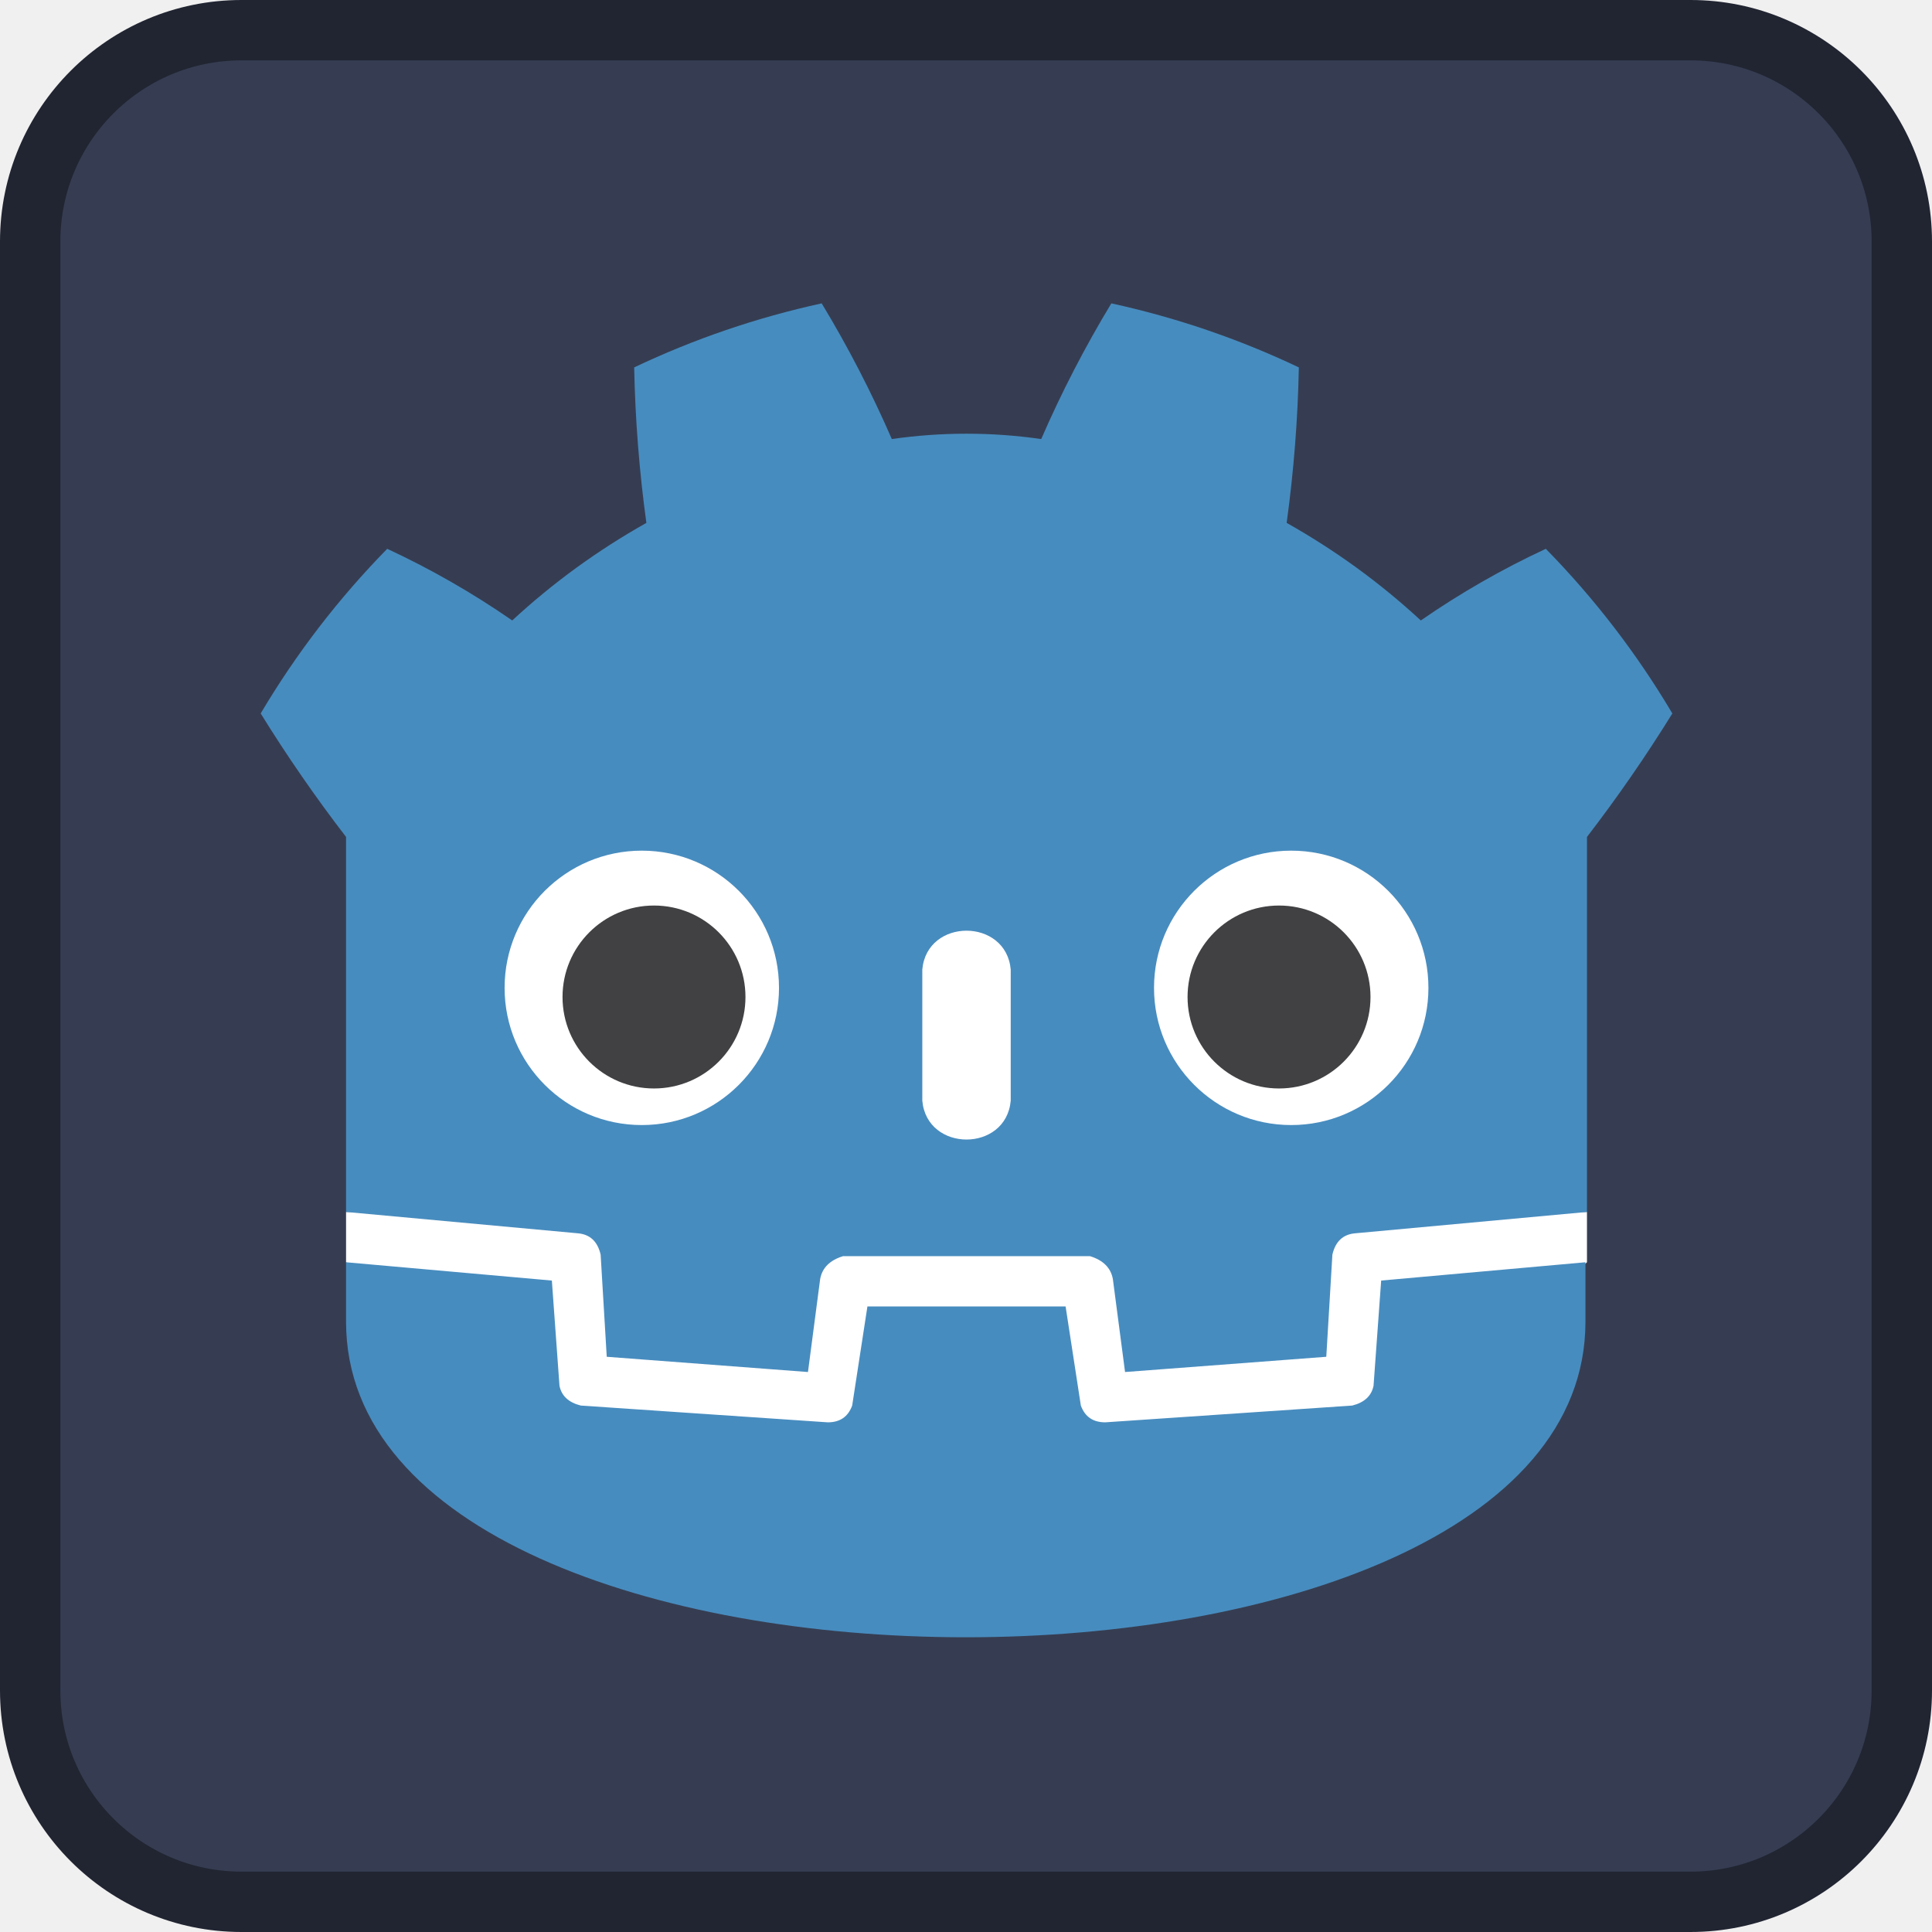
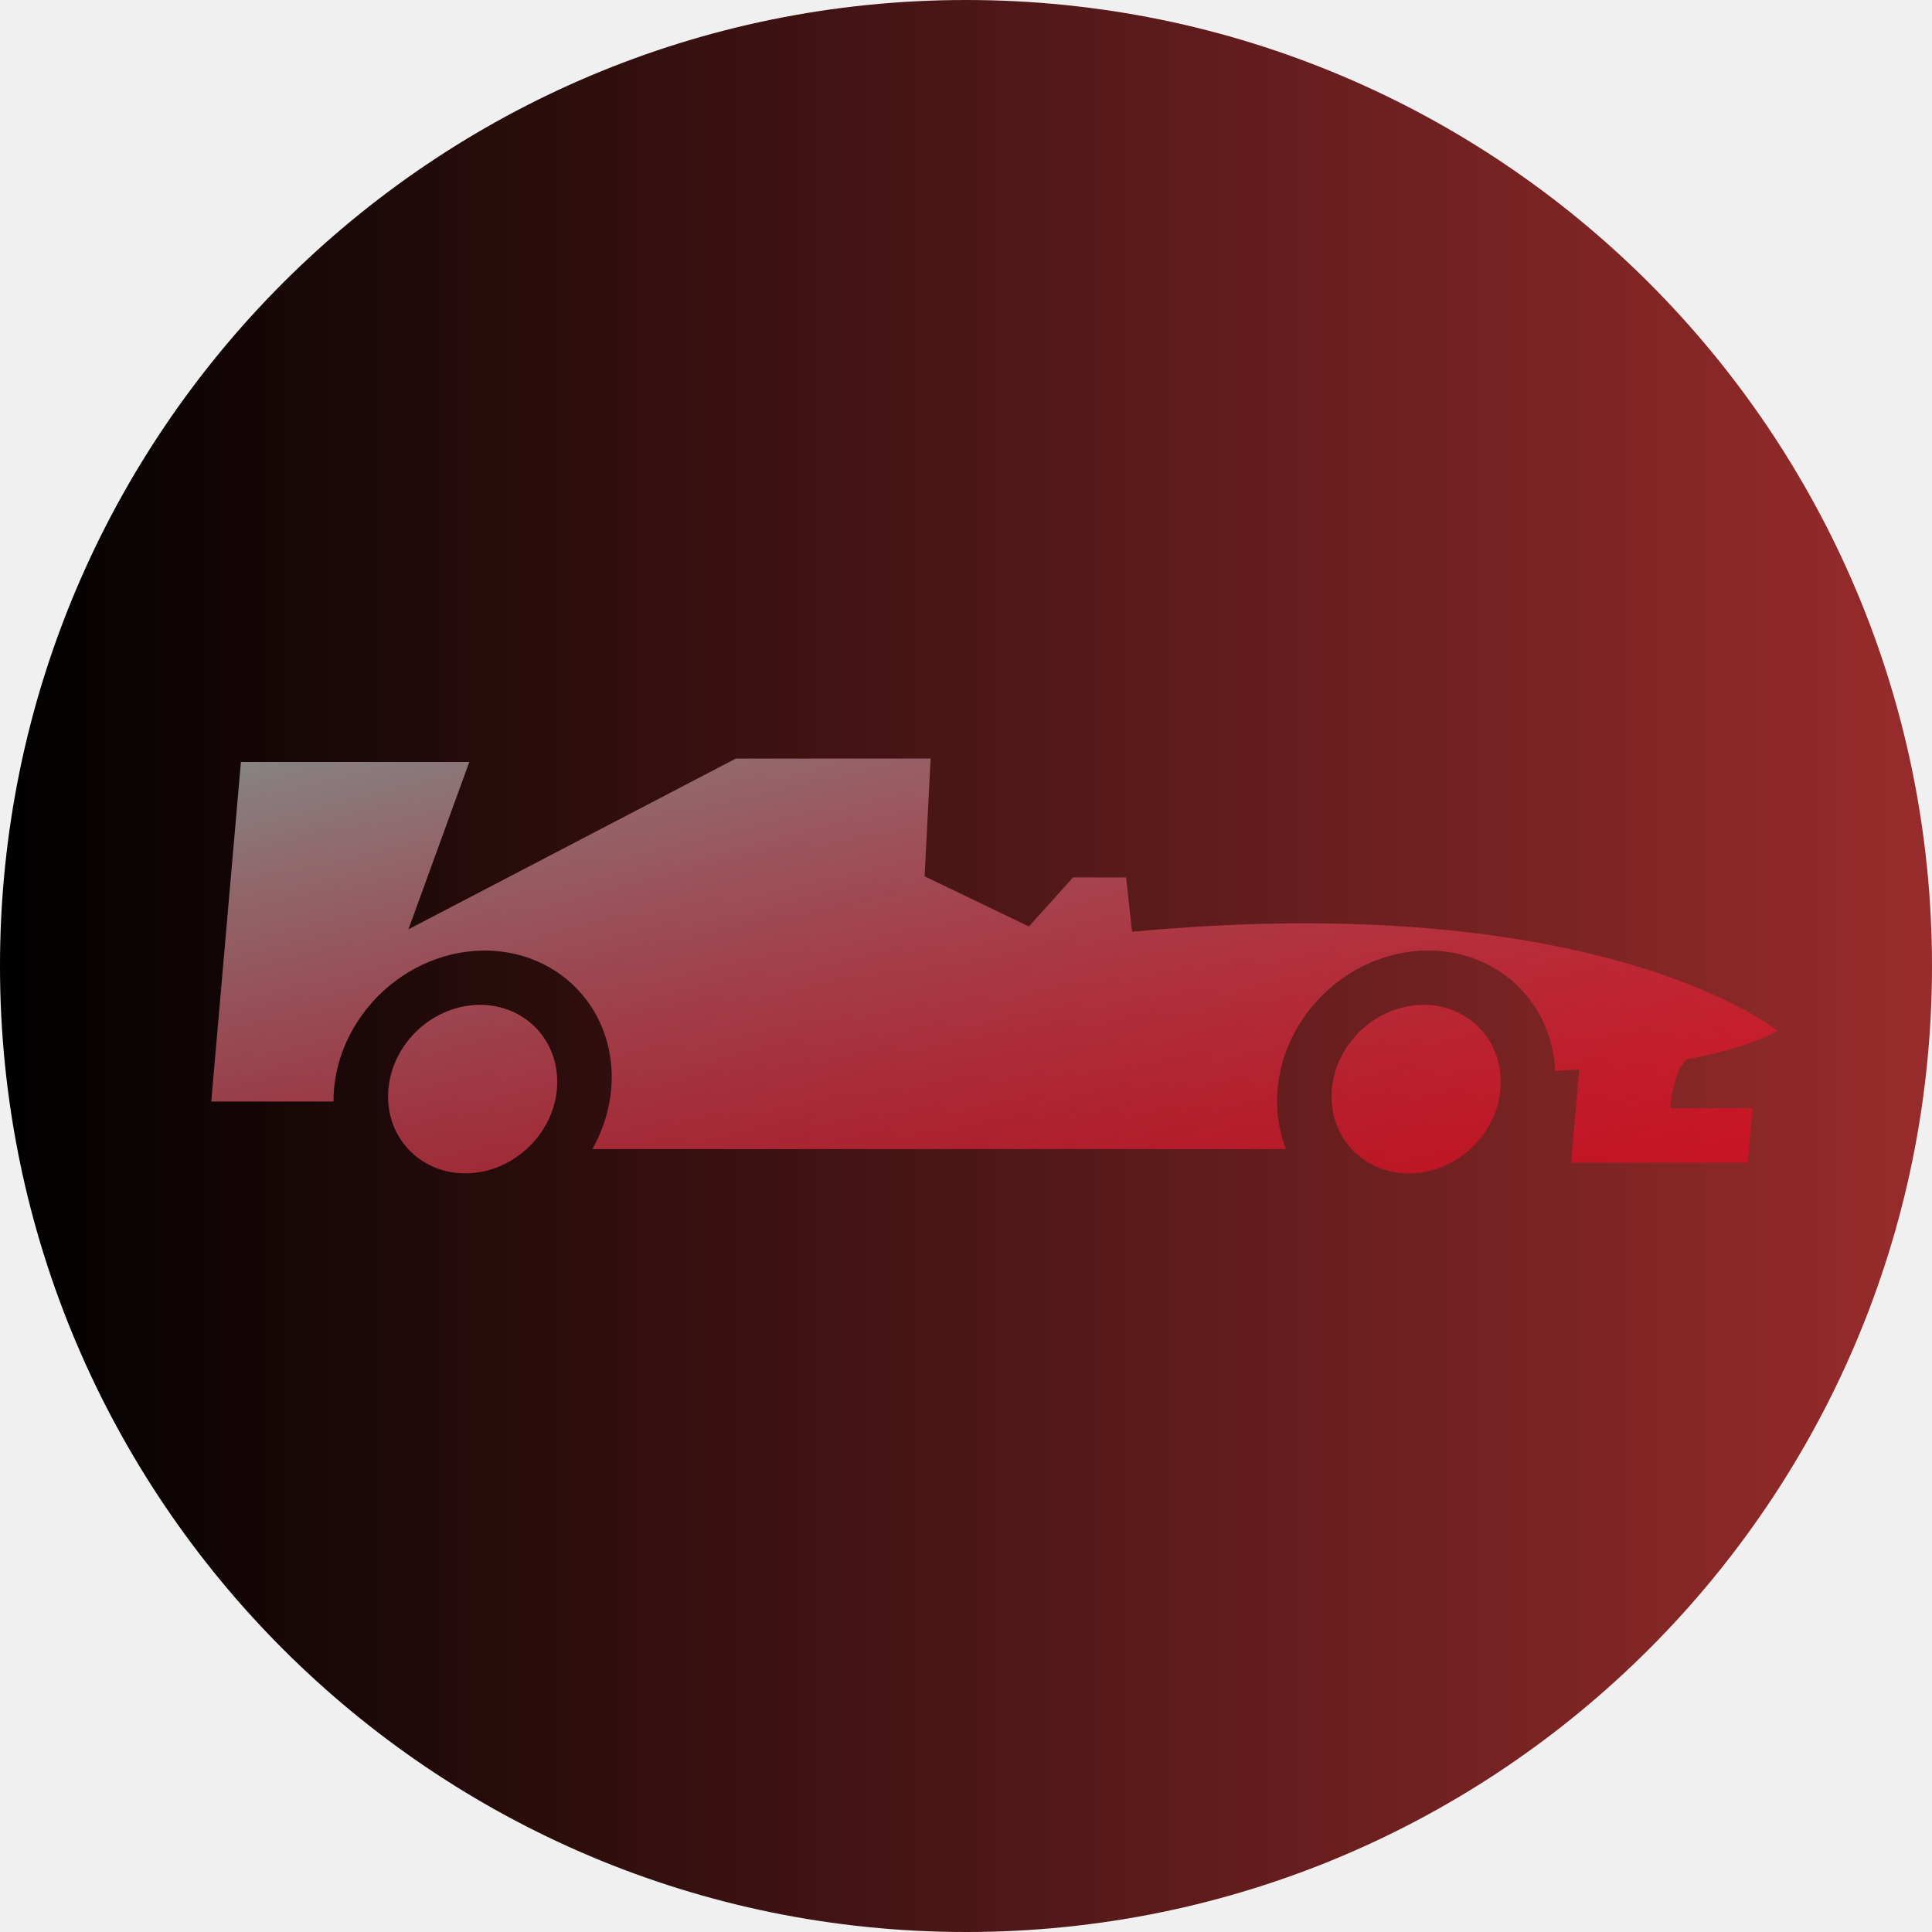
- <svg xmlns="http://www.w3.org/2000/svg" height="128" width="128">
-   <rect x="2" y="2" width="124" height="124" rx="14" fill="#363d52" stroke="#212532" stroke-width="4" />
-   <g transform="scale(.101) translate(122 122)">
-     <g fill="#fff">
-       <path d="M105 673v33q407 354 814 0v-33z" />
-       <path fill="#478cbf" d="m105 673 152 14q12 1 15 14l4 67 132 10 8-61q2-11 15-15h162q13 4 15 15l8 61 132-10 4-67q3-13 15-14l152-14V427q30-39 56-81-35-59-83-108-43 20-82 47-40-37-88-64 7-51 8-102-59-28-123-42-26 43-46 89-49-7-98 0-20-46-46-89-64 14-123 42 1 51 8 102-48 27-88 64-39-27-82-47-48 49-83 108 26 42 56 81zm0 33v39c0 276 813 276 813 0v-39l-134 12-5 69q-2 10-14 13l-162 11q-12 0-16-11l-10-65H447l-10 65q-4 11-16 11l-162-11q-12-3-14-13l-5-69z" />
-       <path d="M483 600c3 34 55 34 58 0v-86c-3-34-55-34-58 0z" />
-       <circle cx="725" cy="526" r="90" />
-       <circle cx="299" cy="526" r="90" />
-     </g>
-     <g fill="#414042">
-       <circle cx="307" cy="532" r="60" />
-       <circle cx="717" cy="532" r="60" />
-     </g>
+ <svg xmlns="http://www.w3.org/2000/svg" style="height: 512px; width: 512px;" viewBox="0 0 512 512">
+   <defs>
+     <linearGradient id="skoll-f1-car-gradient-0">
+       <stop offset="0%" stop-color="#000000" stop-opacity="1" />
+       <stop offset="100%" stop-color="#992c2c" stop-opacity="1" />
+     </linearGradient>
+     <linearGradient id="skoll-f1-car-gradient-1" x1="0" x2="1" y1="0" y2="1">
+       <stop offset="0%" stop-color="#868585" stop-opacity="1" />
+       <stop offset="100%" stop-color="#ff001d" stop-opacity="0.54" />
+     </linearGradient>
+   </defs>
+   <circle cx="256" cy="256" r="256" fill="url(#skoll-f1-car-gradient-0)" />
+   <g class="" style="" transform="translate(30,0)">
+     <path d="M355.975 292.25a24.82 24.82 0 1 0 24.82-24.81 24.84 24.84 0 0 0-24.82 24.81zm-253-24.81a24.81 24.81 0 1 1-24.82 24.81 24.84 24.84 0 0 1 24.81-24.81zm-76.67-71.52h67.25l-13.61 49.28 92-50.28h57.36l1.26 34.68 32 14.76 11.74-14.44h15.62l3.16 16c137.56-13 192.61 29.17 192.61 29.17s-7.52 5-25.93 8.39c-3.88 3.31-3.66 14.44-3.66 14.44h24.2v16h-52v-27.48c-1.84.07-4.45.41-7.06.47a40.81 40.81 0 1 0-77.25 23h-204.24a40.81 40.81 0 1 0-77.61-17.67c0 1.24.06 2.46.17 3.67h-36z" fill="url(#skoll-f1-car-gradient-1)" transform="translate(25.6, 25.6) scale(0.9, 0.9) rotate(0, 256, 256) skewX(-5) skewY(0)" />
  </g>
</svg>
